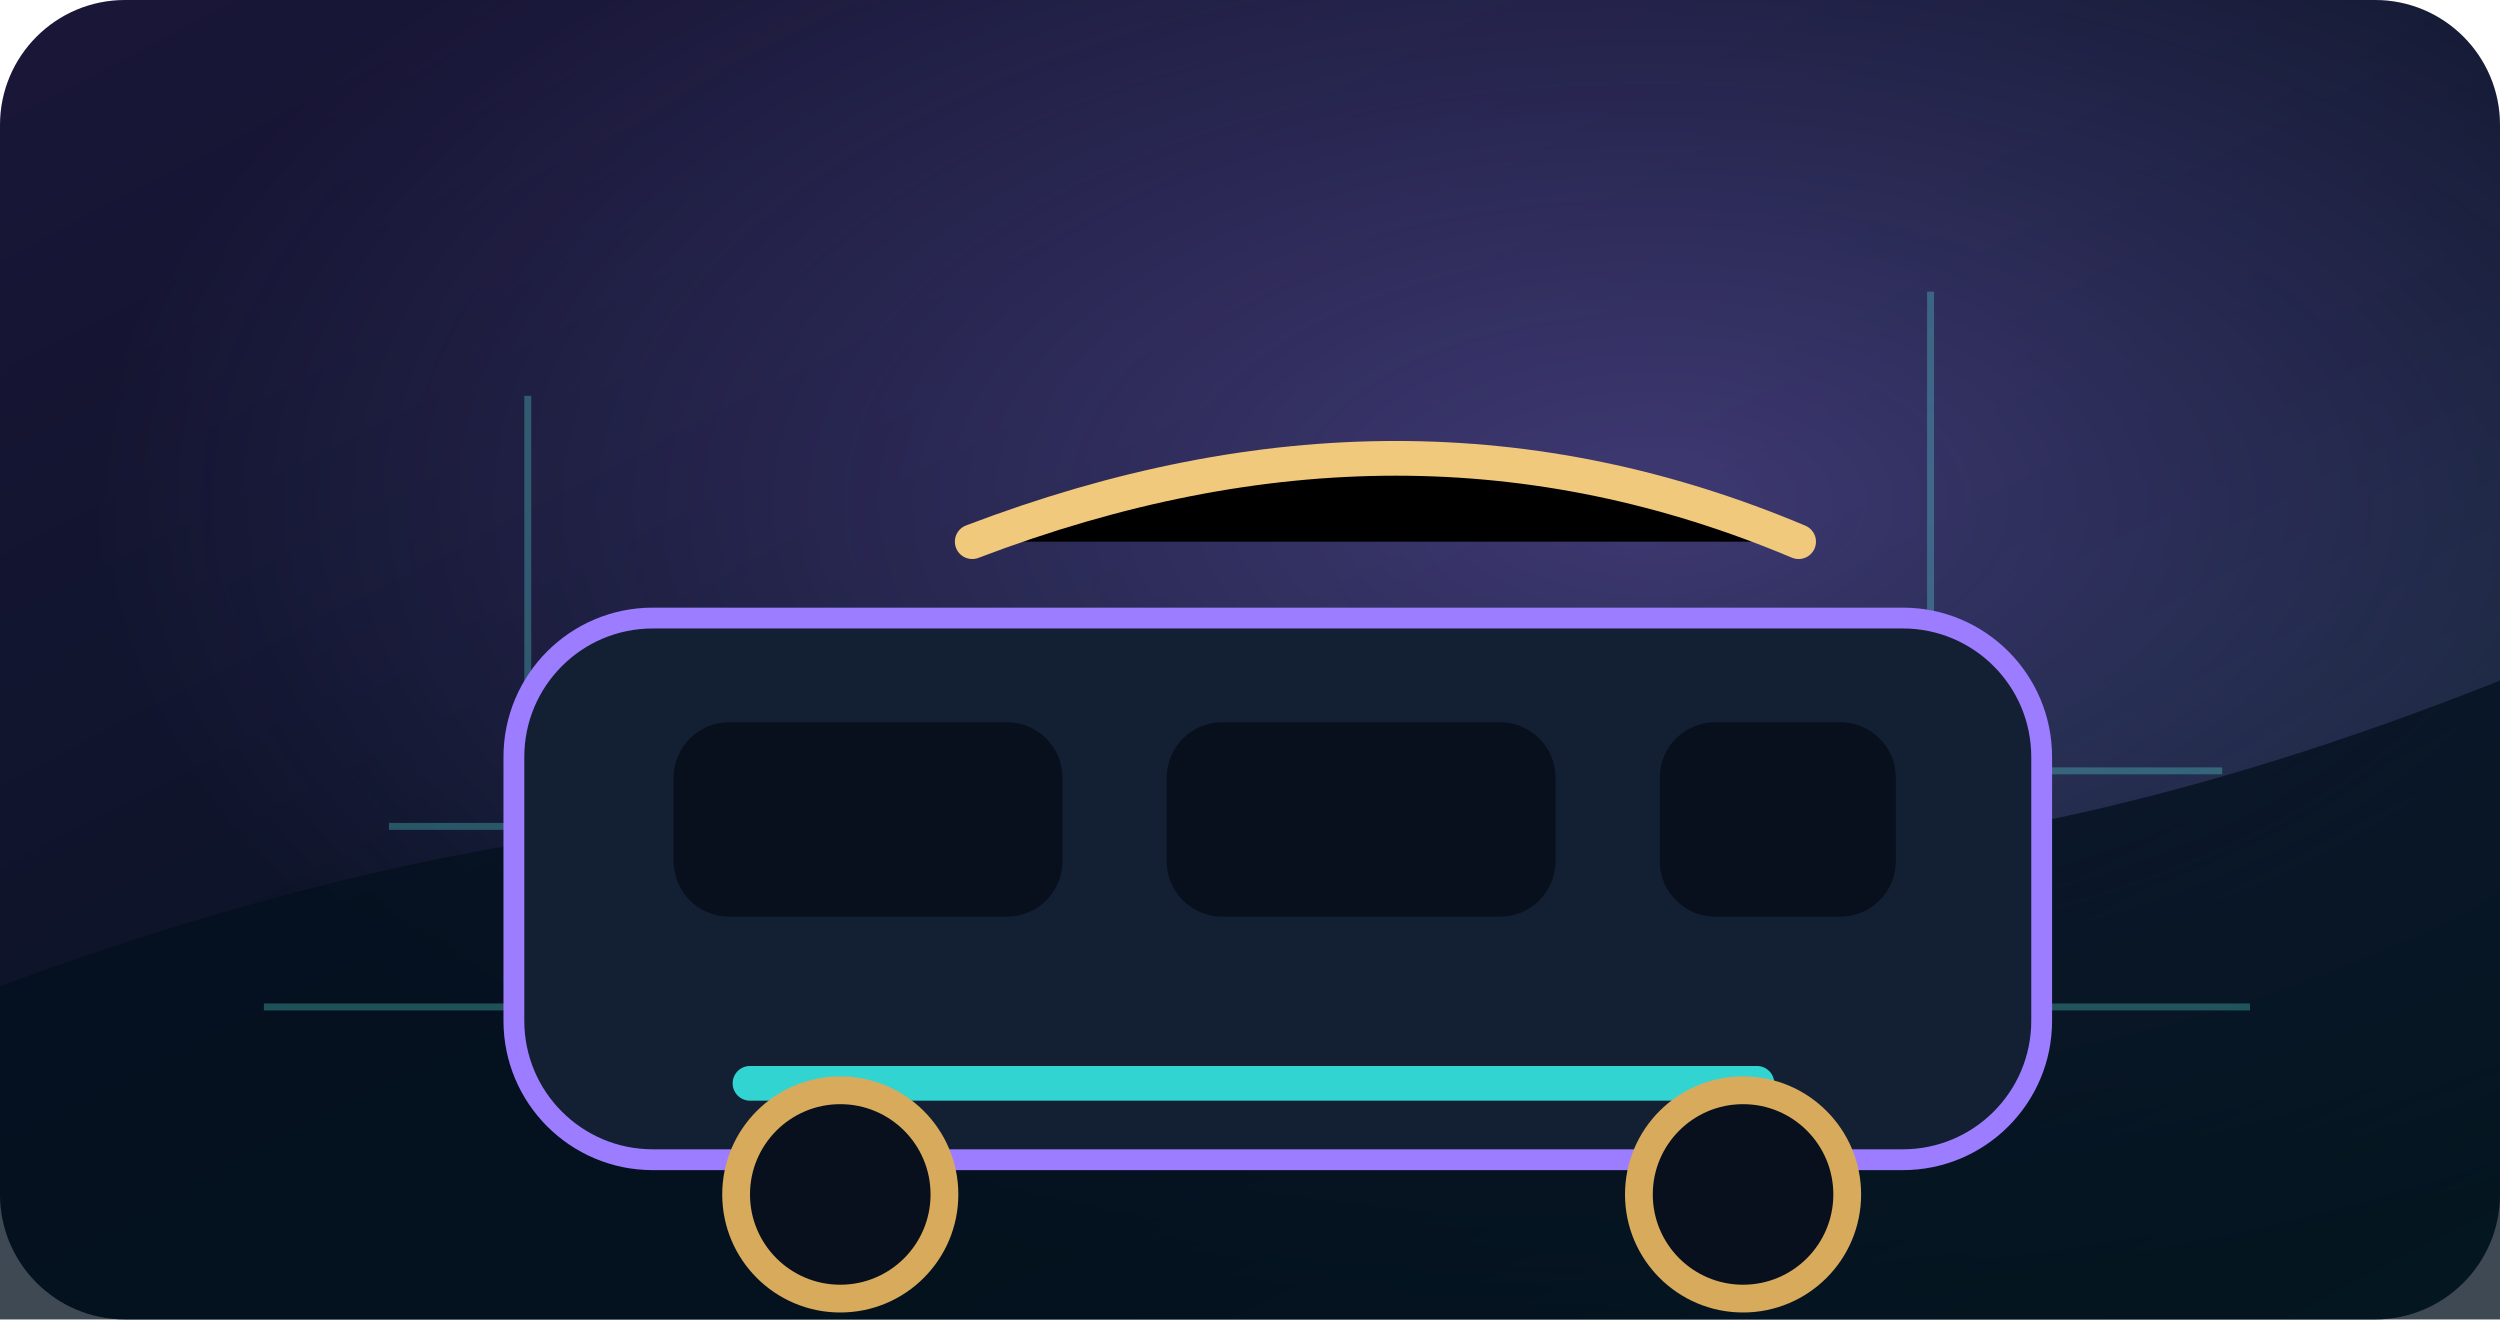
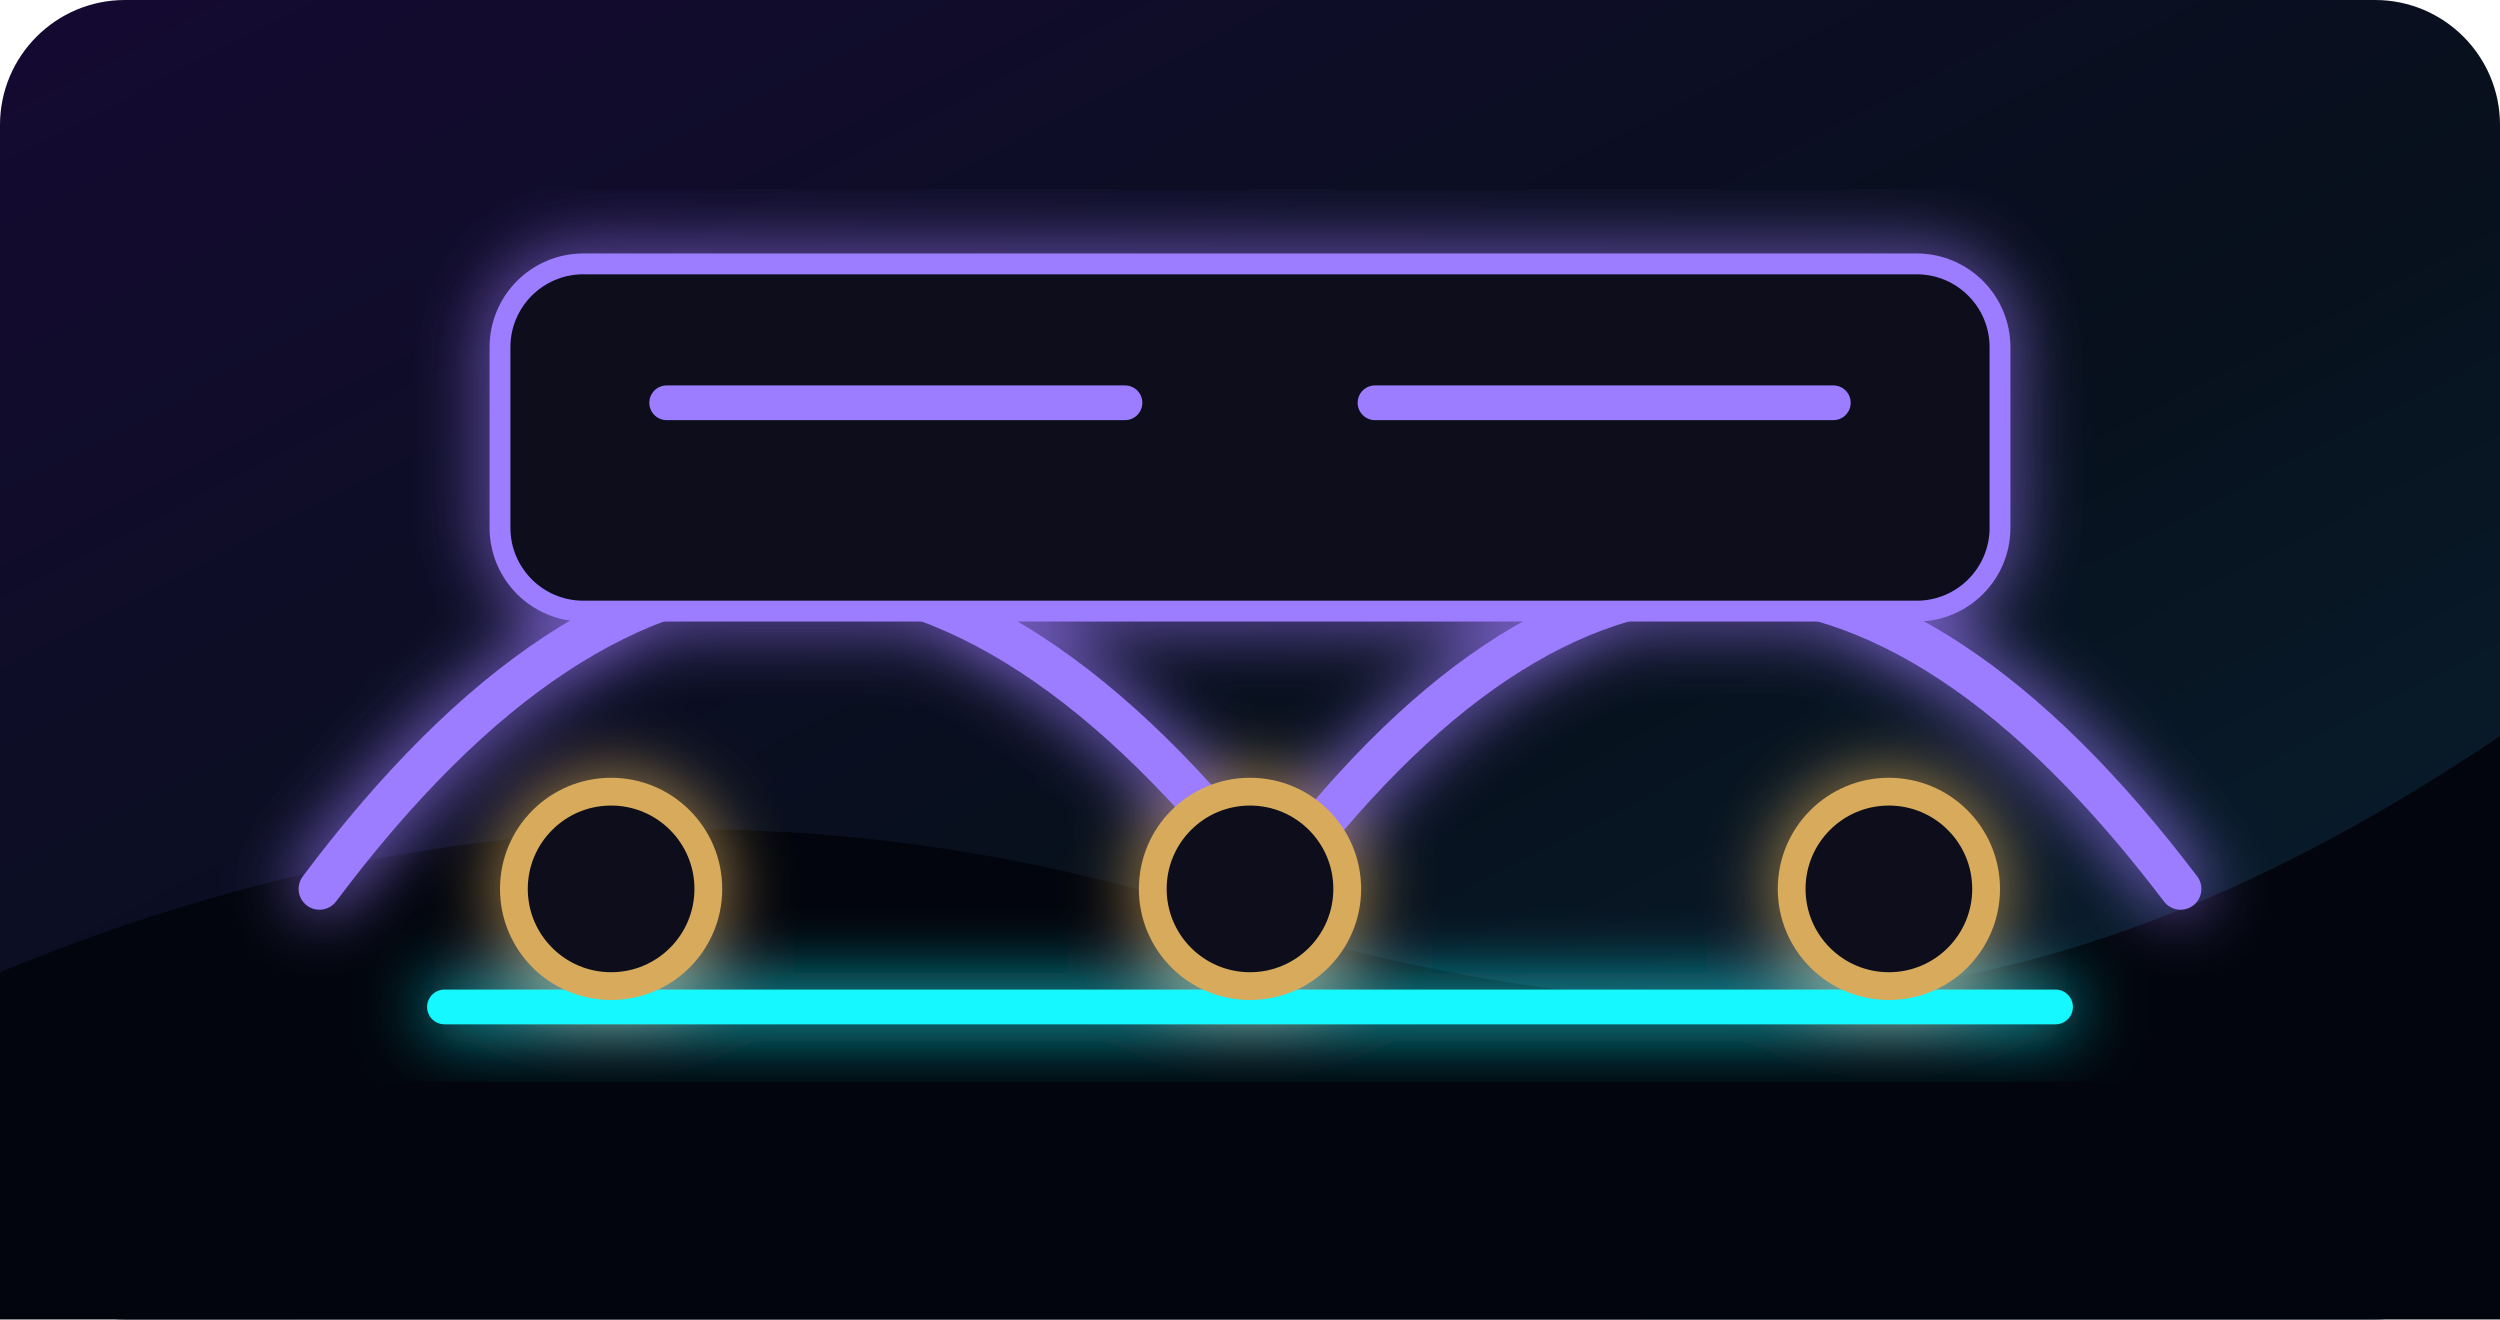
<svg xmlns="http://www.w3.org/2000/svg" viewBox="0 0 360 190" role="img" aria-labelledby="title desc">
  <defs>
    <linearGradient id="bg" x1="0" y1="0" x2="1" y2="1">
-       <stop offset="0" stop-color="#1a1639" />
-       <stop offset=".6" stop-color="#071321" />
-       <stop offset="1" stop-color="#092a2c" />
+       <stop offset="0" stop-color="#150a32" />
+       <stop offset=".55" stop-color="#07101c" />
+       <stop offset="1" stop-color="#092435" />
    </linearGradient>
-     <radialGradient id="glow" cx=".66" cy=".38" r=".62">
-       <stop offset="0" stop-color="#9c7cff" stop-opacity=".36" />
-       <stop offset="1" stop-color="#9c7cff" stop-opacity="0" />
-     </radialGradient>
+     <filter id="glow">
+       <feGaussianBlur stdDeviation="5" result="b" />
+       <feMerge>
+         <feMergeNode in="b" />
+         <feMergeNode in="SourceGraphic" />
+       </feMerge>
+     </filter>
  </defs>
  <rect width="360" height="190" rx="18" fill="url(#bg)" />
-   <rect width="360" height="190" rx="18" fill="url(#glow)" />
-   <path d="M0 142c54-20 106-29 156-23 62 7 116 14 204-21v92H0z" fill="#03101d" opacity=".76" />
-   <g opacity=".3" stroke="#5be7e1">
-     <path d="M38 145h286M56 119h72M248 111h72" />
-     <path d="M76 145V57M278 145V42" />
-   </g>
-   <g transform="translate(74 64)">
-     <rect x="0" y="25" width="220" height="78" rx="20" fill="#132033" stroke="#9c7cff" stroke-width="3" />
-     <rect x="23" y="40" width="56" height="28" rx="8" fill="#07101c" />
-     <rect x="94" y="40" width="56" height="28" rx="8" fill="#07101c" />
-     <rect x="165" y="40" width="34" height="28" rx="8" fill="#07101c" />
-     <path d="M34 92h145" stroke="#32d4d1" stroke-width="5" stroke-linecap="round" />
-     <circle cx="47" cy="108" r="15" fill="#07101c" stroke="#d8aa5c" stroke-width="4" />
-     <circle cx="177" cy="108" r="15" fill="#07101c" stroke="#d8aa5c" stroke-width="4" />
-     <path d="M66 14c42-16 81-16 119 0" stroke="#f0c97d" stroke-width="5" stroke-linecap="round" />
+   <path d="M0 140c58-24 116-27 174-9 75 24 128 14 186-25v84H0z" fill="#02050d" />
+   <g filter="url(#glow)">
+     <path d="M46 128c45-60 91-60 137 0 43-58 87-58 131 0" fill="none" stroke="#9c7cff" stroke-width="6" stroke-linecap="round" />
+     <path d="M64 145h232" stroke="#15f8ff" stroke-width="5" stroke-linecap="round" />
+     <circle cx="88" cy="128" r="14" fill="#07101c" stroke="#d8aa5c" stroke-width="4" />
+     <circle cx="180" cy="128" r="14" fill="#07101c" stroke="#d8aa5c" stroke-width="4" />
+     <circle cx="272" cy="128" r="14" fill="#07101c" stroke="#d8aa5c" stroke-width="4" />
+     <rect x="72" y="38" width="216" height="50" rx="12" fill="#07101c" stroke="#9c7cff" stroke-width="3" />
+     <path d="M96 58h66M198 58h66" stroke="#9c7cff" stroke-width="5" stroke-linecap="round" />
  </g>
</svg>
